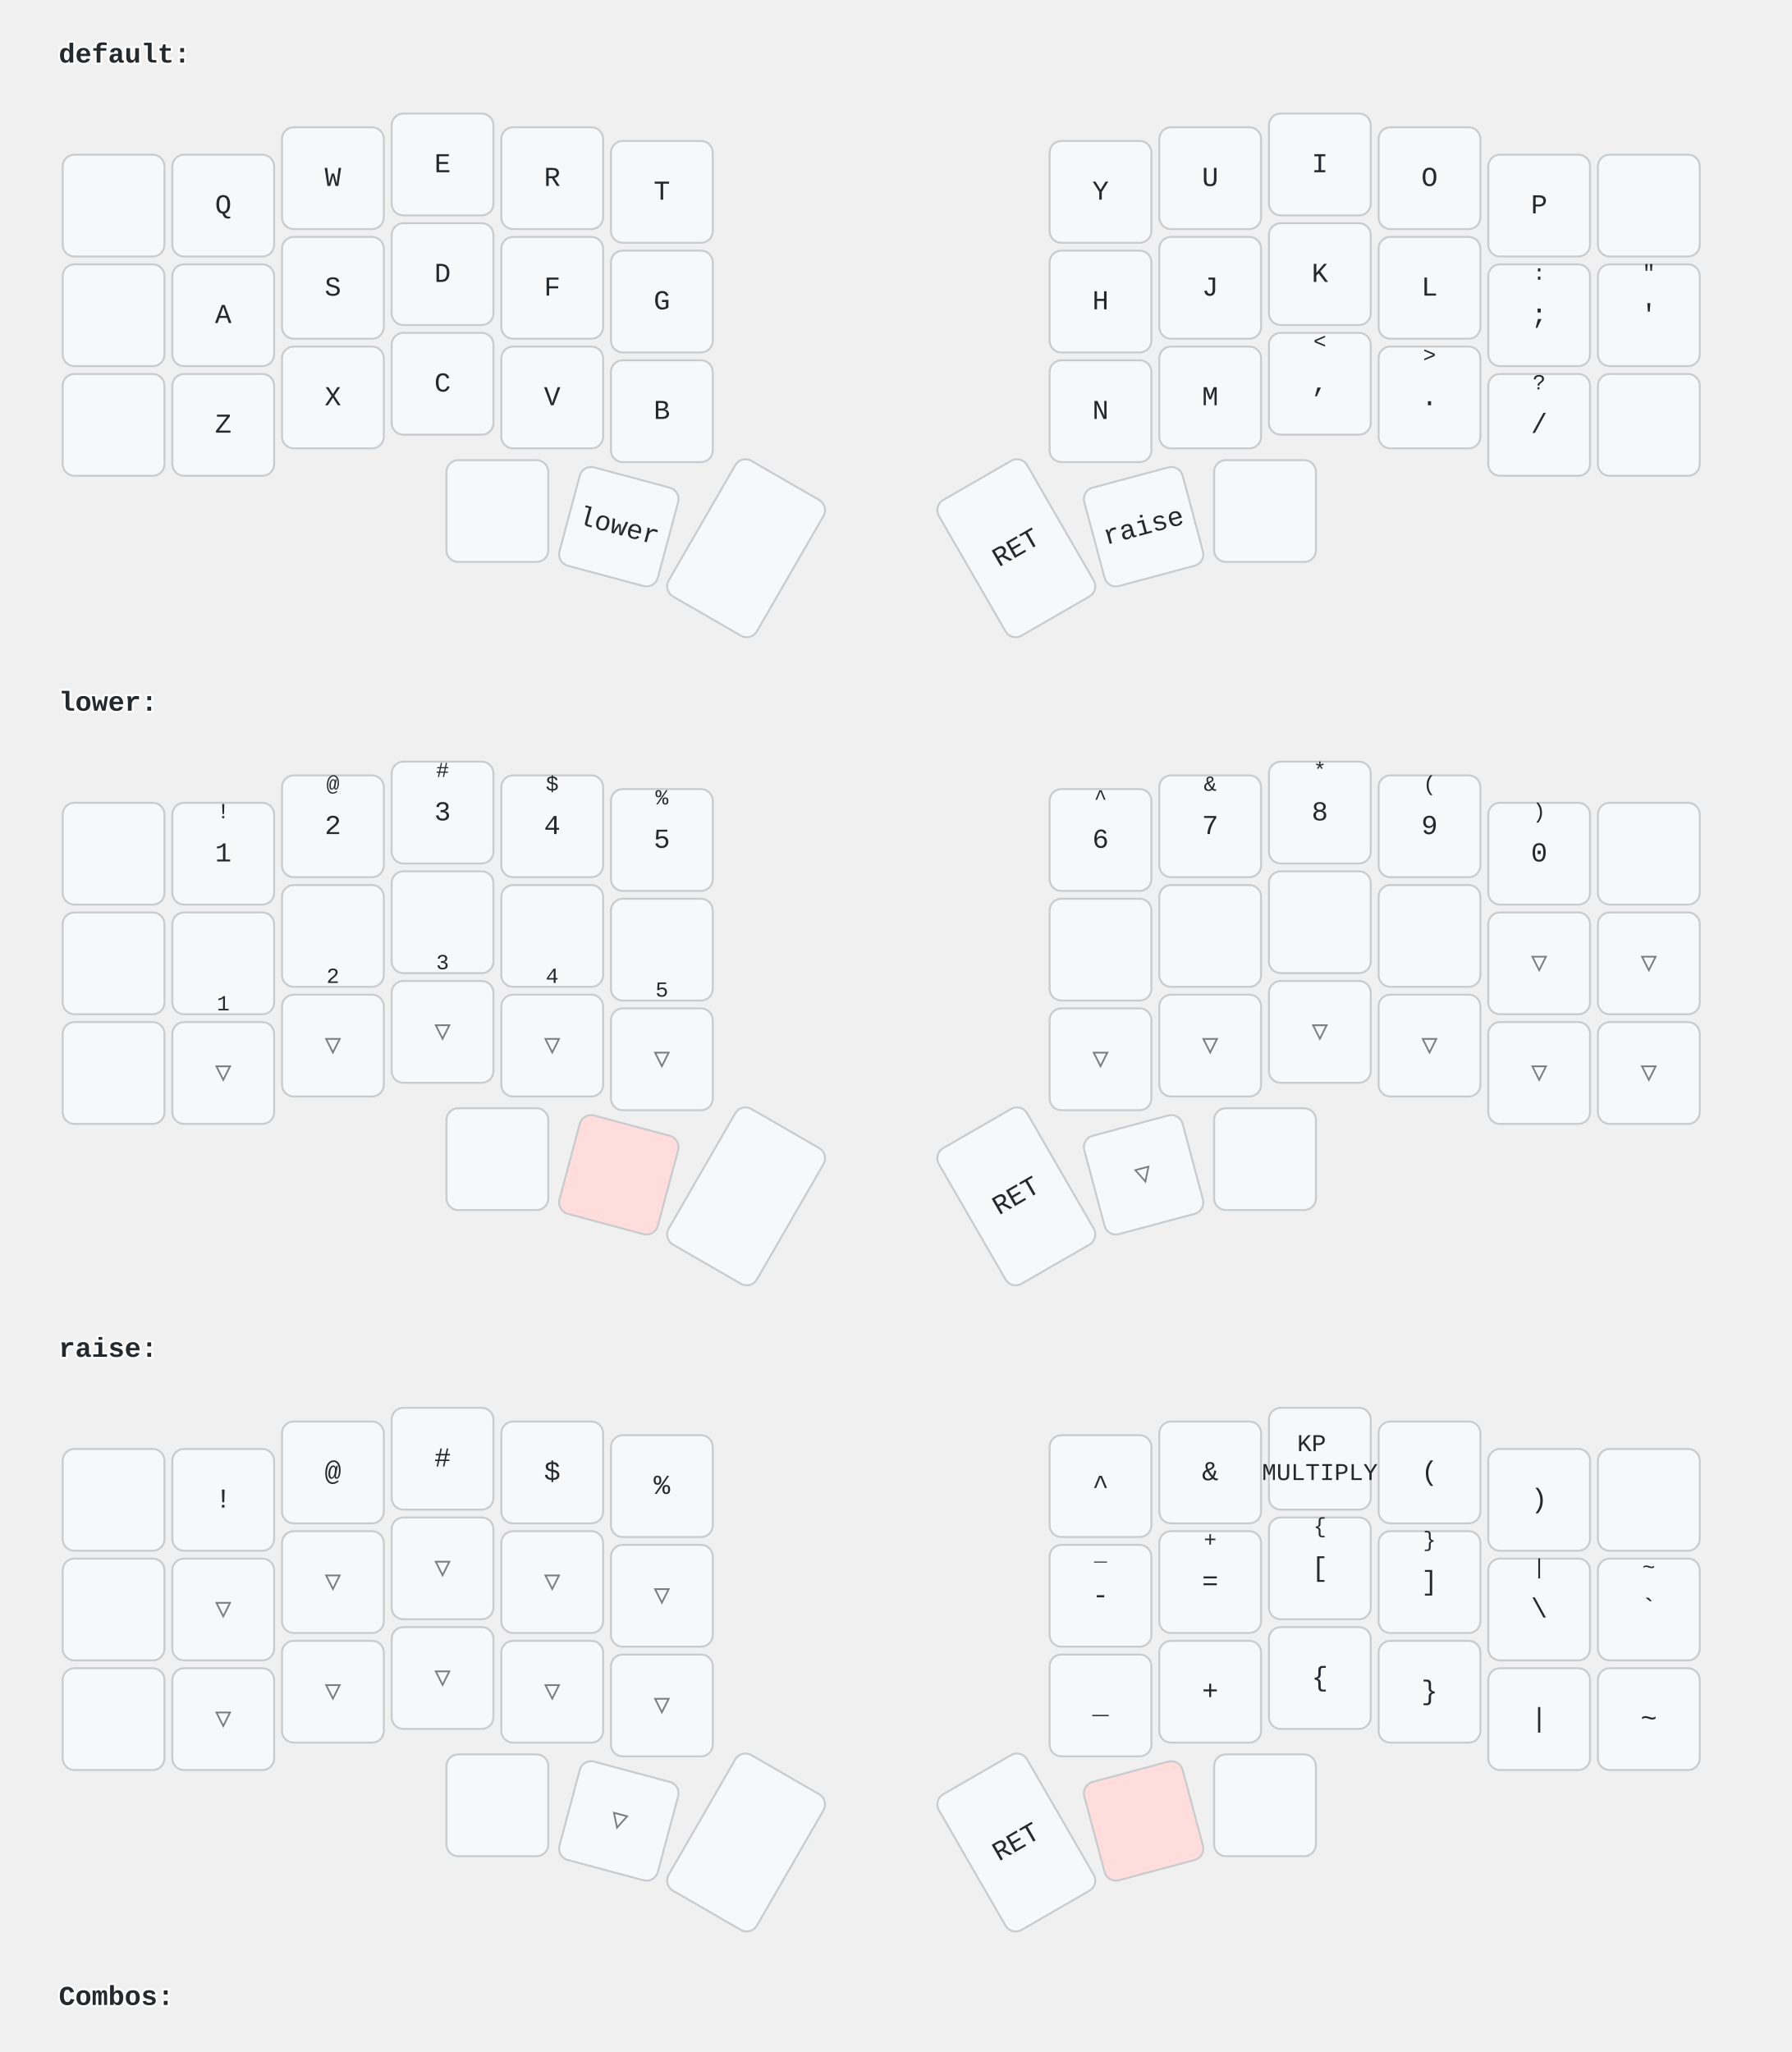
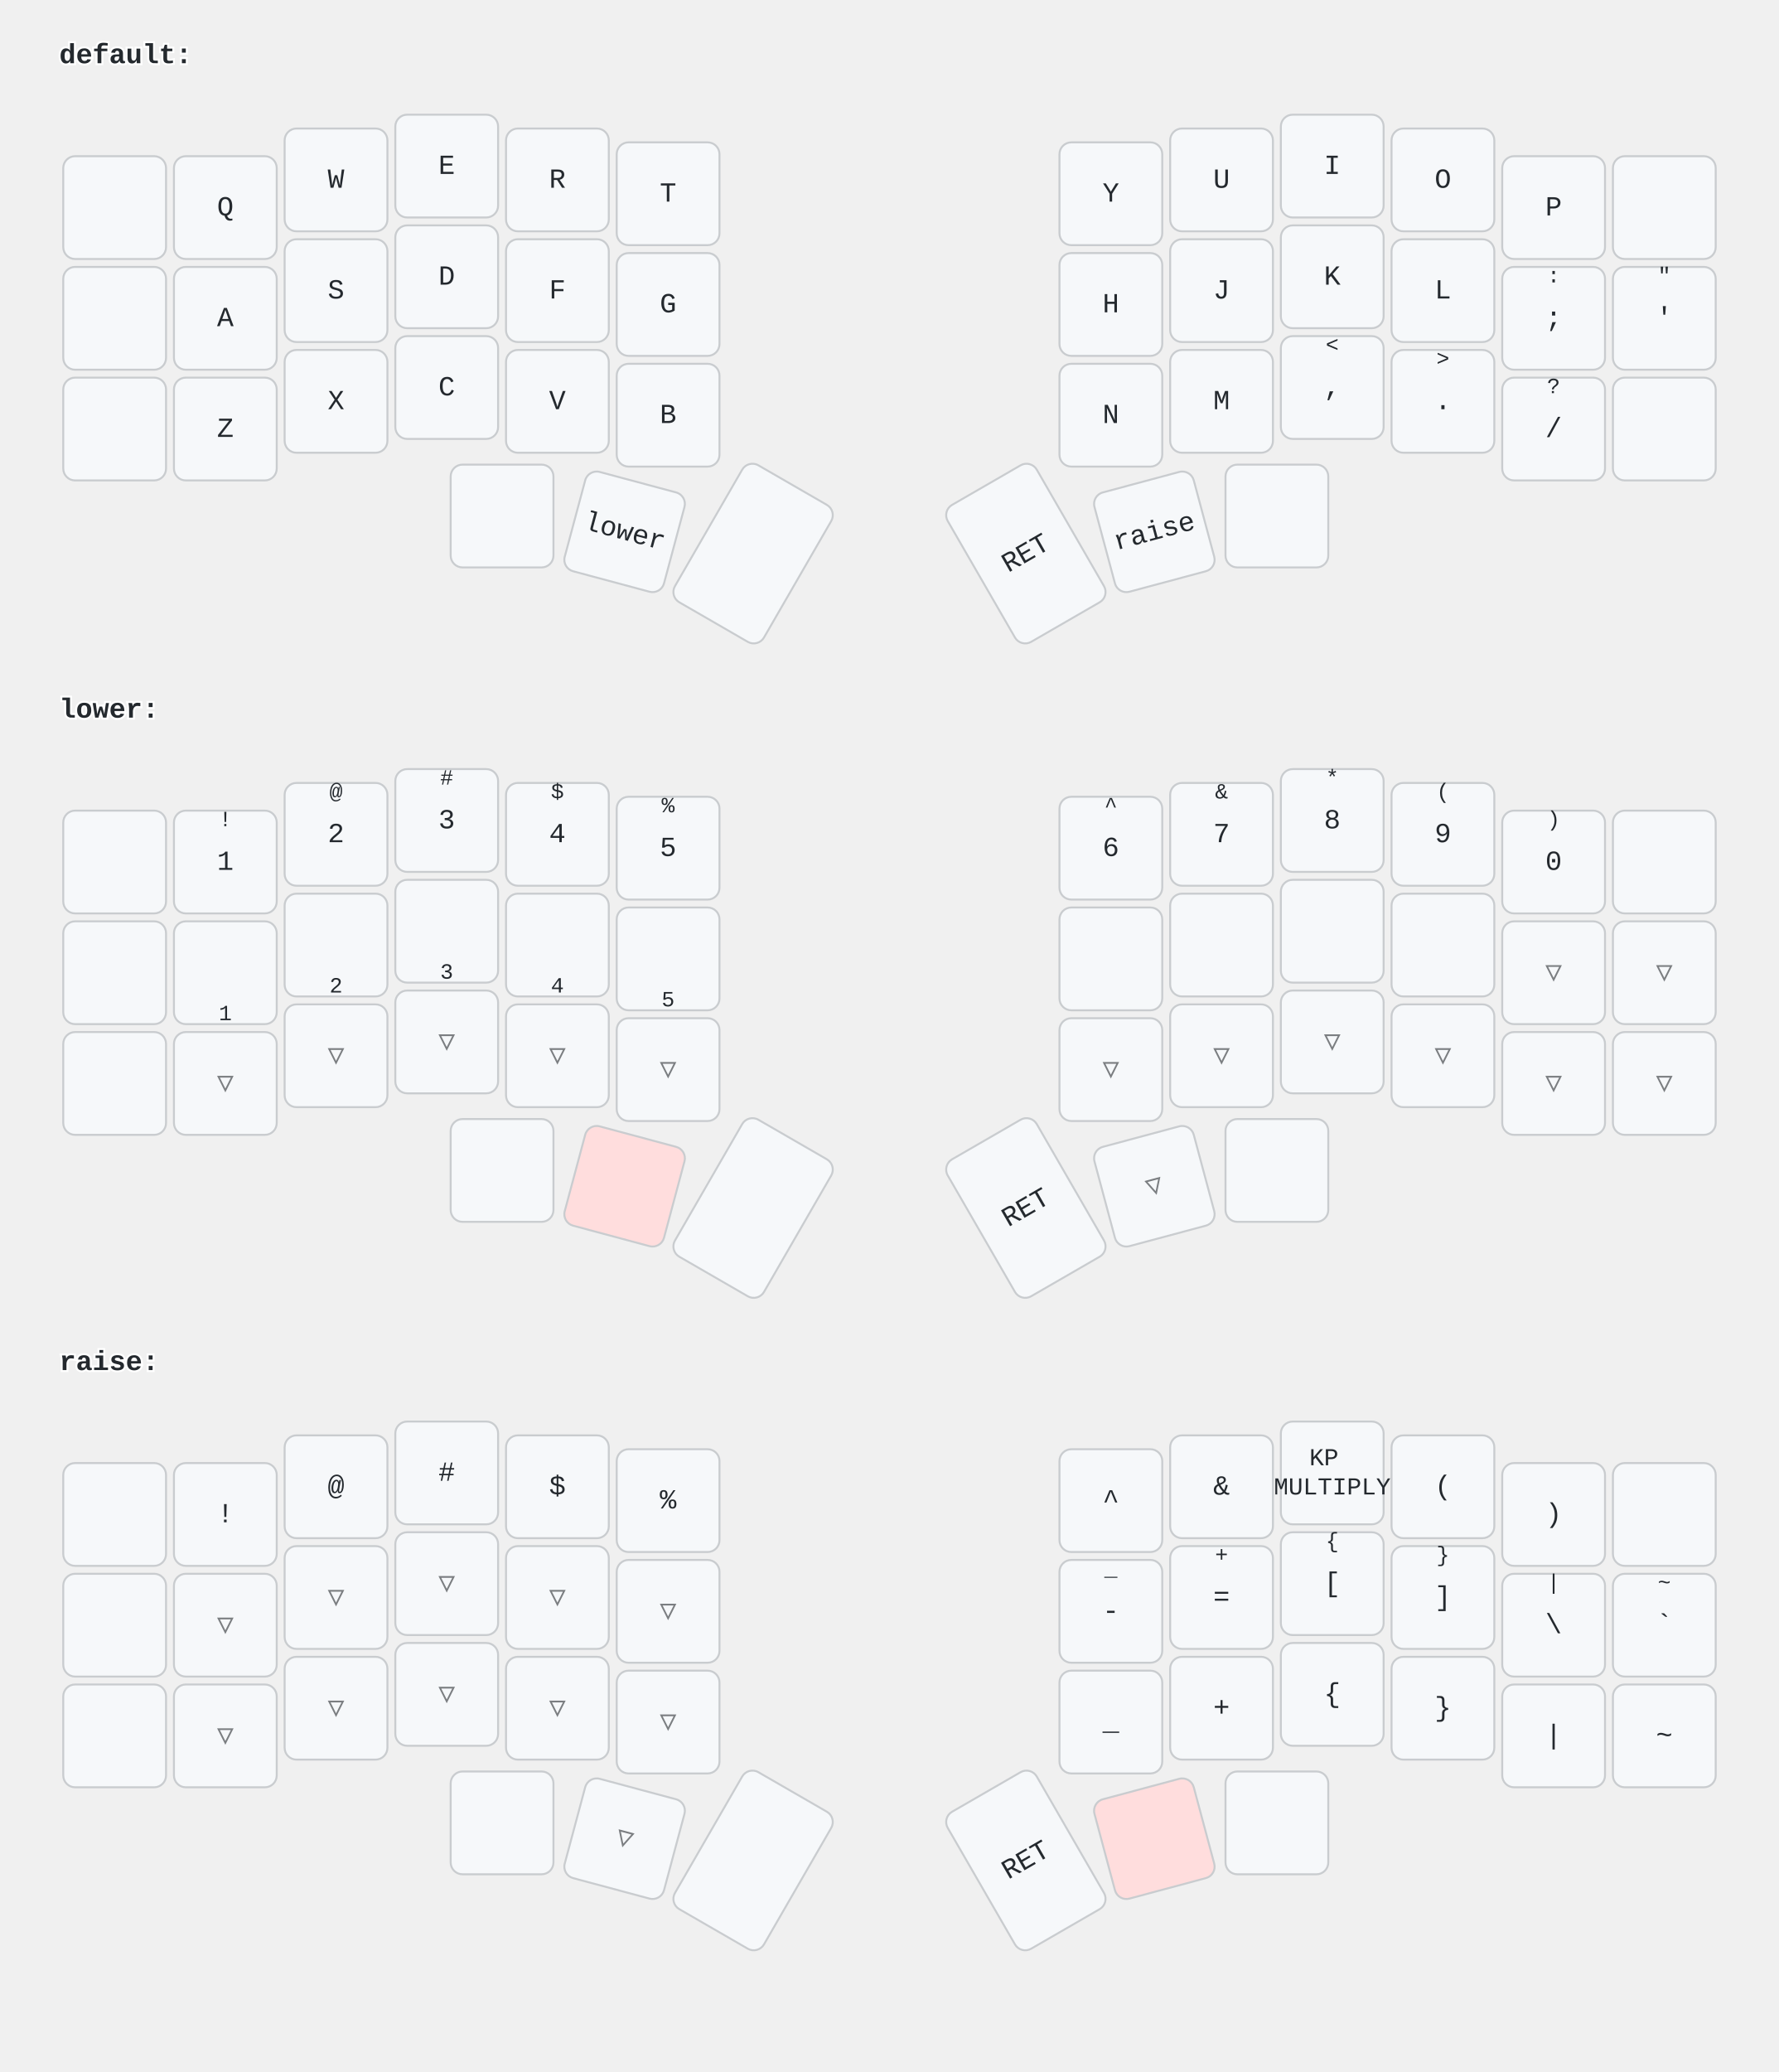
- <svg xmlns="http://www.w3.org/2000/svg" xmlns:xlink="http://www.w3.org/1999/xlink" width="915" height="1048" viewBox="0 0 915 1048" class="keymap">
+ <svg xmlns="http://www.w3.org/2000/svg" xmlns:xlink="http://www.w3.org/1999/xlink" width="900" height="1048" viewBox="0 0 900 1048" class="keymap">
  <defs>/* start glyphs */
<svg id="mdi:apple-keyboard-command">
      <svg id="mdi-apple-keyboard-command" viewBox="0 0 24 24">
        <path d="M6,2A4,4 0 0,1 10,6V8H14V6A4,4 0 0,1 18,2A4,4 0 0,1 22,6A4,4 0 0,1 18,10H16V14H18A4,4 0 0,1 22,18A4,4 0 0,1 18,22A4,4 0 0,1 14,18V16H10V18A4,4 0 0,1 6,22A4,4 0 0,1 2,18A4,4 0 0,1 6,14H8V10H6A4,4 0 0,1 2,6A4,4 0 0,1 6,2M16,18A2,2 0 0,0 18,20A2,2 0 0,0 20,18A2,2 0 0,0 18,16H16V18M14,10H10V14H14V10M6,16A2,2 0 0,0 4,18A2,2 0 0,0 6,20A2,2 0 0,0 8,18V16H6M8,6A2,2 0 0,0 6,4A2,2 0 0,0 4,6A2,2 0 0,0 6,8H8V6M18,8A2,2 0 0,0 20,6A2,2 0 0,0 18,4A2,2 0 0,0 16,6V8H18Z" />
      </svg>
    </svg>
    <svg id="mdi:apple-keyboard-control">
      <svg id="mdi-apple-keyboard-control" viewBox="0 0 24 24">
        <path d="M19.78,11.78L18.36,13.19L12,6.83L5.64,13.19L4.22,11.78L12,4L19.78,11.78Z" />
      </svg>
    </svg>
    <svg id="mdi:apple-keyboard-option">
      <svg id="mdi-apple-keyboard-option" viewBox="0 0 24 24">
        <path d="M3,4H9.11L16.15,18H21V20H14.88L7.84,6H3V4M14,4H21V6H14V4Z" />
      </svg>
    </svg>
    <svg id="mdi:apple-keyboard-shift">
      <svg id="mdi-apple-keyboard-shift" viewBox="0 0 24 24">
        <path d="M15,18V12H17.17L12,6.83L6.83,12H9V18H15M12,4L22,14H17V20H7V14H2L12,4Z" />
      </svg>
    </svg>
    <svg id="mdi:arrow-down-bold">
      <svg id="mdi-arrow-down-bold" viewBox="0 0 24 24">
        <path d="M9,4H15V12H19.84L12,19.84L4.16,12H9V4Z" />
      </svg>
    </svg>
    <svg id="mdi:arrow-left-bold">
      <svg id="mdi-arrow-left-bold" viewBox="0 0 24 24">
        <path d="M20,9V15H12V19.84L4.16,12L12,4.16V9H20Z" />
      </svg>
    </svg>
    <svg id="mdi:arrow-right-bold">
      <svg id="mdi-arrow-right-bold" viewBox="0 0 24 24">
        <path d="M4,15V9H12V4.16L19.84,12L12,19.84V15H4Z" />
      </svg>
    </svg>
    <svg id="mdi:arrow-up-bold">
      <svg id="mdi-arrow-up-bold" viewBox="0 0 24 24">
        <path d="M15,20H9V12H4.16L12,4.16L19.84,12H15V20Z" />
      </svg>
    </svg>
    <svg id="mdi:backspace">
      <svg id="mdi-backspace" viewBox="0 0 24 24">
        <path d="M22,3H7C6.31,3 5.77,3.35 5.41,3.88L0,12L5.41,20.11C5.77,20.64 6.31,21 7,21H22A2,2 0 0,0 24,19V5A2,2 0 0,0 22,3M19,15.59L17.59,17L14,13.41L10.41,17L9,15.59L12.59,12L9,8.41L10.41,7L14,10.59L17.59,7L19,8.41L15.41,12" />
      </svg>
    </svg>
    <svg id="mdi:bluetooth-connect">
      <svg id="mdi-bluetooth-connect" viewBox="0 0 24 24">
        <path d="M19,10L17,12L19,14L21,12M14.88,16.29L13,18.17V14.41M13,5.83L14.88,7.71L13,9.58M17.71,7.71L12,2H11V9.58L6.41,5L5,6.41L10.59,12L5,17.58L6.41,19L11,14.41V22H12L17.71,16.29L13.41,12M7,12L5,10L3,12L5,14L7,12Z" />
      </svg>
    </svg>
    <svg id="mdi:bluetooth-off">
      <svg id="mdi-bluetooth-off" viewBox="0 0 24 24">
        <path d="M13,5.83L14.88,7.71L13.28,9.31L14.69,10.72L17.71,7.7L12,2H11V7.03L13,9.03M5.41,4L4,5.41L10.59,12L5,17.59L6.41,19L11,14.41V22H12L16.29,17.71L18.59,20L20,18.59M13,18.17V14.41L14.88,16.29" />
      </svg>
    </svg>
    <svg id="mdi:keyboard-esc">
      <svg id="mdi-keyboard-esc" viewBox="0 0 24 24">
        <path d="M1 7H7V9H3V11H7V13H3V15H7V17H1V7M11 7H15V9H11V11H13C14.11 11 15 11.9 15 13V15C15 16.11 14.11 17 13 17H9V15H13V13H11C9.9 13 9 12.11 9 11V9C9 7.9 9.9 7 11 7M19 7H21C22.11 7 23 7.9 23 9V10H21V9H19V15H21V14H23V15C23 16.11 22.11 17 21 17H19C17.9 17 17 16.11 17 15V9C17 7.9 17.9 7 19 7Z" />
      </svg>
    </svg>
    <svg id="mdi:keyboard-space">
      <svg id="mdi-keyboard-space" viewBox="0 0 24 24">
        <path d="M3 15H5V19H19V15H21V19C21 20.1 20.1 21 19 21H5C3.9 21 3 20.1 3 19V15Z" />
      </svg>
    </svg>
    <svg id="mdi:keyboard-tab">
      <svg id="mdi-keyboard-tab" viewBox="0 0 24 24">
        <path d="M20,18H22V6H20M11.59,7.41L15.17,11H1V13H15.17L11.59,16.58L13,18L19,12L13,6L11.59,7.41Z" />
      </svg>
    </svg>
  </defs>/* end glyphs */
<style>/* inherit to force styles through use tags */
svg path {
    fill: inherit;
}

/* font and background color specifications */
svg.keymap {
    font-family: SFMono-Regular,Consolas,Liberation Mono,Menlo,monospace;
    font-size: 14px;
    font-kerning: normal;
    text-rendering: optimizeLegibility;
    fill: #24292e;
}

/* default key styling */
rect.key {
    fill: #f6f8fa;
    stroke: #c9cccf;
    stroke-width: 1;
}

/* default key side styling, only used is draw_key_sides is set */
rect.side {
    filter: brightness(90%);
}

/* color accent for combo boxes */
rect.combo, rect.combo-separate {
    fill: #cdf;
}

/* color accent for held keys */
rect.held, rect.combo.held {
    fill: #fdd;
}

/* color accent for ghost (optional) keys */
rect.ghost, rect.combo.ghost {
    stroke-dasharray: 4, 4;
    stroke-width: 2;
}

text {
    text-anchor: middle;
    dominant-baseline: middle;
}

/* styling for layer labels */
text.label {
    font-weight: bold;
    text-anchor: start;
    stroke: white;
    stroke-width: 2;
    paint-order: stroke;
}

/* styling for combo tap, and key hold/shifted label text */
text.combo, text.hold, text.shifted {
    font-size: 11px;
}

text.hold {
    text-anchor: middle;
    dominant-baseline: auto;
}

text.shifted {
    text-anchor: middle;
    dominant-baseline: hanging;
}

/* styling for hold/shifted label text in combo box */
text.combo.hold, text.combo.shifted {
    font-size: 8px;
}

/* lighter symbol for transparent keys */
text.trans {
    fill: #7b7e81;
}

/* styling for combo dendrons */
path.combo {
    stroke-width: 1;
    stroke: gray;
    fill: none;
}

/* Start Tabler Icons Cleanup */
/* cannot use height/width with glyphs */
.icon-tabler &gt; path {
    fill: inherit;
    stroke: inherit;
    stroke-width: 2;
}
/* hide tabler's default box */
.icon-tabler &gt; path[stroke="none"][fill="none"] {
    visibility: hidden;
}
/* End Tabler Icons Cleanup */
</style>
  <g transform="translate(30, 0)" class="layer-default">
    <text x="0" y="28" class="label">default:</text>
    <g transform="translate(0, 56)">
      <g transform="translate(28, 49)" class="key keypos-0">
        <rect rx="6" ry="6" x="-26" y="-26" width="52" height="52" class="key" />
        <use href="#mdi:keyboard-tab" xlink:href="#mdi:keyboard-tab" x="-7" y="-7" height="14" width="14.0" class="key tap glyph mdi:keyboard-tab" />
      </g>
      <g transform="translate(84, 49)" class="key keypos-1">
        <rect rx="6" ry="6" x="-26" y="-26" width="52" height="52" class="key" />
        <text x="0" y="0" class="key tap">Q</text>
      </g>
      <g transform="translate(140, 35)" class="key keypos-2">
        <rect rx="6" ry="6" x="-26" y="-26" width="52" height="52" class="key" />
        <text x="0" y="0" class="key tap">W</text>
      </g>
      <g transform="translate(196, 28)" class="key keypos-3">
        <rect rx="6" ry="6" x="-26" y="-26" width="52" height="52" class="key" />
        <text x="0" y="0" class="key tap">E</text>
      </g>
      <g transform="translate(252, 35)" class="key keypos-4">
        <rect rx="6" ry="6" x="-26" y="-26" width="52" height="52" class="key" />
        <text x="0" y="0" class="key tap">R</text>
      </g>
      <g transform="translate(308, 42)" class="key keypos-5">
        <rect rx="6" ry="6" x="-26" y="-26" width="52" height="52" class="key" />
        <text x="0" y="0" class="key tap">T</text>
      </g>
      <g transform="translate(532, 42)" class="key keypos-6">
        <rect rx="6" ry="6" x="-26" y="-26" width="52" height="52" class="key" />
        <text x="0" y="0" class="key tap">Y</text>
      </g>
      <g transform="translate(588, 35)" class="key keypos-7">
        <rect rx="6" ry="6" x="-26" y="-26" width="52" height="52" class="key" />
        <text x="0" y="0" class="key tap">U</text>
      </g>
      <g transform="translate(644, 28)" class="key keypos-8">
        <rect rx="6" ry="6" x="-26" y="-26" width="52" height="52" class="key" />
        <text x="0" y="0" class="key tap">I</text>
      </g>
      <g transform="translate(700, 35)" class="key keypos-9">
        <rect rx="6" ry="6" x="-26" y="-26" width="52" height="52" class="key" />
        <text x="0" y="0" class="key tap">O</text>
      </g>
      <g transform="translate(756, 49)" class="key keypos-10">
        <rect rx="6" ry="6" x="-26" y="-26" width="52" height="52" class="key" />
        <text x="0" y="0" class="key tap">P</text>
      </g>
      <g transform="translate(812, 49)" class="key backspace keypos-11">
        <rect rx="6" ry="6" x="-26" y="-26" width="52" height="52" class="key backspace" />
        <use href="#mdi:backspace" xlink:href="#mdi:backspace" x="-7" y="-7" height="14" width="14.0" class="key backspace tap glyph mdi:backspace" />
      </g>
      <g transform="translate(28, 105)" class="key keypos-12">
        <rect rx="6" ry="6" x="-26" y="-26" width="52" height="52" class="key" />
        <use href="#mdi:apple-keyboard-control" xlink:href="#mdi:apple-keyboard-control" x="-7" y="-7" height="14" width="14.0" class="key tap glyph mdi:apple-keyboard-control" />
      </g>
      <g transform="translate(84, 105)" class="key keypos-13">
        <rect rx="6" ry="6" x="-26" y="-26" width="52" height="52" class="key" />
        <text x="0" y="0" class="key tap">A</text>
      </g>
      <g transform="translate(140, 91)" class="key keypos-14">
        <rect rx="6" ry="6" x="-26" y="-26" width="52" height="52" class="key" />
        <text x="0" y="0" class="key tap">S</text>
      </g>
      <g transform="translate(196, 84)" class="key keypos-15">
        <rect rx="6" ry="6" x="-26" y="-26" width="52" height="52" class="key" />
        <text x="0" y="0" class="key tap">D</text>
      </g>
      <g transform="translate(252, 91)" class="key keypos-16">
        <rect rx="6" ry="6" x="-26" y="-26" width="52" height="52" class="key" />
        <text x="0" y="0" class="key tap">F</text>
      </g>
      <g transform="translate(308, 98)" class="key keypos-17">
        <rect rx="6" ry="6" x="-26" y="-26" width="52" height="52" class="key" />
        <text x="0" y="0" class="key tap">G</text>
      </g>
      <g transform="translate(532, 98)" class="key keypos-18">
        <rect rx="6" ry="6" x="-26" y="-26" width="52" height="52" class="key" />
        <text x="0" y="0" class="key tap">H</text>
      </g>
      <g transform="translate(588, 91)" class="key keypos-19">
        <rect rx="6" ry="6" x="-26" y="-26" width="52" height="52" class="key" />
        <text x="0" y="0" class="key tap">J</text>
      </g>
      <g transform="translate(644, 84)" class="key keypos-20">
        <rect rx="6" ry="6" x="-26" y="-26" width="52" height="52" class="key" />
        <text x="0" y="0" class="key tap">K</text>
      </g>
      <g transform="translate(700, 91)" class="key keypos-21">
        <rect rx="6" ry="6" x="-26" y="-26" width="52" height="52" class="key" />
        <text x="0" y="0" class="key tap">L</text>
      </g>
      <g transform="translate(756, 105)" class="key keypos-22">
        <rect rx="6" ry="6" x="-26" y="-26" width="52" height="52" class="key" />
        <text x="0" y="0" class="key tap">;</text>
        <text x="0" y="-24" class="key shifted">:</text>
      </g>
      <g transform="translate(812, 105)" class="key keypos-23">
        <rect rx="6" ry="6" x="-26" y="-26" width="52" height="52" class="key" />
        <text x="0" y="0" class="key tap">'</text>
        <text x="0" y="-24" class="key shifted">"</text>
      </g>
      <g transform="translate(28, 161)" class="key keypos-24">
        <rect rx="6" ry="6" x="-26" y="-26" width="52" height="52" class="key" />
        <use href="#mdi:apple-keyboard-shift" xlink:href="#mdi:apple-keyboard-shift" x="-7" y="-7" height="14" width="14.0" class="key tap glyph mdi:apple-keyboard-shift" />
      </g>
      <g transform="translate(84, 161)" class="key keypos-25">
        <rect rx="6" ry="6" x="-26" y="-26" width="52" height="52" class="key" />
        <text x="0" y="0" class="key tap">Z</text>
      </g>
      <g transform="translate(140, 147)" class="key keypos-26">
        <rect rx="6" ry="6" x="-26" y="-26" width="52" height="52" class="key" />
        <text x="0" y="0" class="key tap">X</text>
      </g>
      <g transform="translate(196, 140)" class="key keypos-27">
        <rect rx="6" ry="6" x="-26" y="-26" width="52" height="52" class="key" />
        <text x="0" y="0" class="key tap">C</text>
      </g>
      <g transform="translate(252, 147)" class="key keypos-28">
        <rect rx="6" ry="6" x="-26" y="-26" width="52" height="52" class="key" />
        <text x="0" y="0" class="key tap">V</text>
      </g>
      <g transform="translate(308, 154)" class="key keypos-29">
        <rect rx="6" ry="6" x="-26" y="-26" width="52" height="52" class="key" />
        <text x="0" y="0" class="key tap">B</text>
      </g>
      <g transform="translate(532, 154)" class="key keypos-30">
        <rect rx="6" ry="6" x="-26" y="-26" width="52" height="52" class="key" />
        <text x="0" y="0" class="key tap">N</text>
      </g>
      <g transform="translate(588, 147)" class="key keypos-31">
        <rect rx="6" ry="6" x="-26" y="-26" width="52" height="52" class="key" />
        <text x="0" y="0" class="key tap">M</text>
      </g>
      <g transform="translate(644, 140)" class="key keypos-32">
        <rect rx="6" ry="6" x="-26" y="-26" width="52" height="52" class="key" />
        <text x="0" y="0" class="key tap">,</text>
        <text x="0" y="-24" class="key shifted">&lt;</text>
      </g>
      <g transform="translate(700, 147)" class="key keypos-33">
        <rect rx="6" ry="6" x="-26" y="-26" width="52" height="52" class="key" />
        <text x="0" y="0" class="key tap">.</text>
        <text x="0" y="-24" class="key shifted">&gt;</text>
      </g>
      <g transform="translate(756, 161)" class="key keypos-34">
        <rect rx="6" ry="6" x="-26" y="-26" width="52" height="52" class="key" />
        <text x="0" y="0" class="key tap">/</text>
        <text x="0" y="-24" class="key shifted">?</text>
      </g>
      <g transform="translate(812, 161)" class="key keypos-35">
        <rect rx="6" ry="6" x="-26" y="-26" width="52" height="52" class="key" />
        <use href="#mdi:keyboard-esc" xlink:href="#mdi:keyboard-esc" x="-7" y="-7" height="14" width="14.0" class="key tap glyph mdi:keyboard-esc" />
      </g>
      <g transform="translate(224, 205)" class="key keypos-36">
        <rect rx="6" ry="6" x="-26" y="-26" width="52" height="52" class="key" />
        <use href="#mdi:apple-keyboard-command" xlink:href="#mdi:apple-keyboard-command" x="-7" y="-7" height="14" width="14.0" class="key tap glyph mdi:apple-keyboard-command" />
      </g>
      <g transform="translate(286, 213) rotate(15.0)" class="key keypos-37">
        <rect rx="6" ry="6" x="-26" y="-26" width="52" height="52" class="key" />
        <text x="0" y="0" class="key tap">lower</text>
      </g>
      <g transform="translate(351, 224) rotate(30.0)" class="key keypos-38">
        <rect rx="6" ry="6" x="-26" y="-40" width="52" height="80" class="key" />
        <use href="#mdi:keyboard-space" xlink:href="#mdi:keyboard-space" x="-7" y="-7" height="14" width="14.0" class="key tap glyph mdi:keyboard-space" />
      </g>
      <g transform="translate(489, 224) rotate(-30.0)" class="key keypos-39">
        <rect rx="6" ry="6" x="-26" y="-40" width="52" height="80" class="key" />
        <text x="0" y="0" class="key tap">RET</text>
      </g>
      <g transform="translate(554, 213) rotate(-15.0)" class="key keypos-40">
        <rect rx="6" ry="6" x="-26" y="-26" width="52" height="52" class="key" />
        <text x="0" y="0" class="key tap">raise</text>
      </g>
      <g transform="translate(616, 205)" class="key keypos-41">
        <rect rx="6" ry="6" x="-26" y="-26" width="52" height="52" class="key" />
        <use href="#mdi:apple-keyboard-option" xlink:href="#mdi:apple-keyboard-option" x="-7" y="-7" height="14" width="14.0" class="key tap glyph mdi:apple-keyboard-option" />
      </g>
    </g>
  </g>
  <g transform="translate(30, 331)" class="layer-lower">
    <text x="0" y="28" class="label">lower:</text>
    <g transform="translate(0, 56)">
      <g transform="translate(28, 49)" class="key keypos-0">
        <rect rx="6" ry="6" x="-26" y="-26" width="52" height="52" class="key" />
        <use href="#mdi:keyboard-tab" xlink:href="#mdi:keyboard-tab" x="-7" y="-7" height="14" width="14.0" class="key tap glyph mdi:keyboard-tab" />
      </g>
      <g transform="translate(84, 49)" class="key keypos-1">
        <rect rx="6" ry="6" x="-26" y="-26" width="52" height="52" class="key" />
        <text x="0" y="0" class="key tap">1</text>
        <text x="0" y="-24" class="key shifted">!</text>
      </g>
      <g transform="translate(140, 35)" class="key keypos-2">
        <rect rx="6" ry="6" x="-26" y="-26" width="52" height="52" class="key" />
        <text x="0" y="0" class="key tap">2</text>
        <text x="0" y="-24" class="key shifted">@</text>
      </g>
      <g transform="translate(196, 28)" class="key keypos-3">
        <rect rx="6" ry="6" x="-26" y="-26" width="52" height="52" class="key" />
        <text x="0" y="0" class="key tap">3</text>
        <text x="0" y="-24" class="key shifted">#</text>
      </g>
      <g transform="translate(252, 35)" class="key keypos-4">
        <rect rx="6" ry="6" x="-26" y="-26" width="52" height="52" class="key" />
        <text x="0" y="0" class="key tap">4</text>
        <text x="0" y="-24" class="key shifted">$</text>
      </g>
      <g transform="translate(308, 42)" class="key keypos-5">
        <rect rx="6" ry="6" x="-26" y="-26" width="52" height="52" class="key" />
        <text x="0" y="0" class="key tap">5</text>
        <text x="0" y="-24" class="key shifted">%</text>
      </g>
      <g transform="translate(532, 42)" class="key keypos-6">
        <rect rx="6" ry="6" x="-26" y="-26" width="52" height="52" class="key" />
        <text x="0" y="0" class="key tap">6</text>
        <text x="0" y="-24" class="key shifted">^</text>
      </g>
      <g transform="translate(588, 35)" class="key keypos-7">
        <rect rx="6" ry="6" x="-26" y="-26" width="52" height="52" class="key" />
        <text x="0" y="0" class="key tap">7</text>
        <text x="0" y="-24" class="key shifted">&amp;</text>
      </g>
      <g transform="translate(644, 28)" class="key keypos-8">
        <rect rx="6" ry="6" x="-26" y="-26" width="52" height="52" class="key" />
        <text x="0" y="0" class="key tap">8</text>
        <text x="0" y="-24" class="key shifted">*</text>
      </g>
      <g transform="translate(700, 35)" class="key keypos-9">
        <rect rx="6" ry="6" x="-26" y="-26" width="52" height="52" class="key" />
        <text x="0" y="0" class="key tap">9</text>
        <text x="0" y="-24" class="key shifted">(</text>
      </g>
      <g transform="translate(756, 49)" class="key keypos-10">
        <rect rx="6" ry="6" x="-26" y="-26" width="52" height="52" class="key" />
        <text x="0" y="0" class="key tap">0</text>
        <text x="0" y="-24" class="key shifted">)</text>
      </g>
      <g transform="translate(812, 49)" class="key backspace keypos-11">
        <rect rx="6" ry="6" x="-26" y="-26" width="52" height="52" class="key backspace" />
        <use href="#mdi:backspace" xlink:href="#mdi:backspace" x="-7" y="-7" height="14" width="14.0" class="key backspace tap glyph mdi:backspace" />
      </g>
      <g transform="translate(28, 105)" class="key keypos-12">
        <rect rx="6" ry="6" x="-26" y="-26" width="52" height="52" class="key" />
        <use href="#mdi:bluetooth-off" xlink:href="#mdi:bluetooth-off" x="-7" y="-7" height="14" width="14.0" class="key tap glyph mdi:bluetooth-off" />
      </g>
      <g transform="translate(84, 105)" class="key keypos-13">
        <rect rx="6" ry="6" x="-26" y="-26" width="52" height="52" class="key" />
        <text x="0" y="24" class="key hold">1</text>
        <use href="#mdi:bluetooth-connect" xlink:href="#mdi:bluetooth-connect" x="-5" y="-24" height="10" width="10.0" class="key shifted glyph mdi:bluetooth-connect" />
      </g>
      <g transform="translate(140, 91)" class="key keypos-14">
        <rect rx="6" ry="6" x="-26" y="-26" width="52" height="52" class="key" />
        <text x="0" y="24" class="key hold">2</text>
        <use href="#mdi:bluetooth-connect" xlink:href="#mdi:bluetooth-connect" x="-5" y="-24" height="10" width="10.0" class="key shifted glyph mdi:bluetooth-connect" />
      </g>
      <g transform="translate(196, 84)" class="key keypos-15">
        <rect rx="6" ry="6" x="-26" y="-26" width="52" height="52" class="key" />
        <text x="0" y="24" class="key hold">3</text>
        <use href="#mdi:bluetooth-connect" xlink:href="#mdi:bluetooth-connect" x="-5" y="-24" height="10" width="10.0" class="key shifted glyph mdi:bluetooth-connect" />
      </g>
      <g transform="translate(252, 91)" class="key keypos-16">
        <rect rx="6" ry="6" x="-26" y="-26" width="52" height="52" class="key" />
        <text x="0" y="24" class="key hold">4</text>
        <use href="#mdi:bluetooth-connect" xlink:href="#mdi:bluetooth-connect" x="-5" y="-24" height="10" width="10.0" class="key shifted glyph mdi:bluetooth-connect" />
      </g>
      <g transform="translate(308, 98)" class="key keypos-17">
        <rect rx="6" ry="6" x="-26" y="-26" width="52" height="52" class="key" />
        <text x="0" y="24" class="key hold">5</text>
        <use href="#mdi:bluetooth-connect" xlink:href="#mdi:bluetooth-connect" x="-5" y="-24" height="10" width="10.0" class="key shifted glyph mdi:bluetooth-connect" />
      </g>
      <g transform="translate(532, 98)" class="key keypos-18">
        <rect rx="6" ry="6" x="-26" y="-26" width="52" height="52" class="key" />
        <use href="#mdi:arrow-left-bold" xlink:href="#mdi:arrow-left-bold" x="-7" y="-7" height="14" width="14.0" class="key tap glyph mdi:arrow-left-bold" />
      </g>
      <g transform="translate(588, 91)" class="key keypos-19">
        <rect rx="6" ry="6" x="-26" y="-26" width="52" height="52" class="key" />
        <use href="#mdi:arrow-down-bold" xlink:href="#mdi:arrow-down-bold" x="-7" y="-7" height="14" width="14.0" class="key tap glyph mdi:arrow-down-bold" />
      </g>
      <g transform="translate(644, 84)" class="key keypos-20">
        <rect rx="6" ry="6" x="-26" y="-26" width="52" height="52" class="key" />
        <use href="#mdi:arrow-up-bold" xlink:href="#mdi:arrow-up-bold" x="-7" y="-7" height="14" width="14.0" class="key tap glyph mdi:arrow-up-bold" />
      </g>
      <g transform="translate(700, 91)" class="key keypos-21">
        <rect rx="6" ry="6" x="-26" y="-26" width="52" height="52" class="key" />
        <use href="#mdi:arrow-right-bold" xlink:href="#mdi:arrow-right-bold" x="-7" y="-7" height="14" width="14.0" class="key tap glyph mdi:arrow-right-bold" />
      </g>
      <g transform="translate(756, 105)" class="key trans keypos-22">
        <rect rx="6" ry="6" x="-26" y="-26" width="52" height="52" class="key trans" />
        <text x="0" y="0" class="key trans tap">▽</text>
      </g>
      <g transform="translate(812, 105)" class="key trans keypos-23">
        <rect rx="6" ry="6" x="-26" y="-26" width="52" height="52" class="key trans" />
        <text x="0" y="0" class="key trans tap">▽</text>
      </g>
      <g transform="translate(28, 161)" class="key keypos-24">
        <rect rx="6" ry="6" x="-26" y="-26" width="52" height="52" class="key" />
        <use href="#mdi:apple-keyboard-shift" xlink:href="#mdi:apple-keyboard-shift" x="-7" y="-7" height="14" width="14.0" class="key tap glyph mdi:apple-keyboard-shift" />
      </g>
      <g transform="translate(84, 161)" class="key trans keypos-25">
        <rect rx="6" ry="6" x="-26" y="-26" width="52" height="52" class="key trans" />
        <text x="0" y="0" class="key trans tap">▽</text>
      </g>
      <g transform="translate(140, 147)" class="key trans keypos-26">
        <rect rx="6" ry="6" x="-26" y="-26" width="52" height="52" class="key trans" />
        <text x="0" y="0" class="key trans tap">▽</text>
      </g>
      <g transform="translate(196, 140)" class="key trans keypos-27">
        <rect rx="6" ry="6" x="-26" y="-26" width="52" height="52" class="key trans" />
        <text x="0" y="0" class="key trans tap">▽</text>
      </g>
      <g transform="translate(252, 147)" class="key trans keypos-28">
        <rect rx="6" ry="6" x="-26" y="-26" width="52" height="52" class="key trans" />
        <text x="0" y="0" class="key trans tap">▽</text>
      </g>
      <g transform="translate(308, 154)" class="key trans keypos-29">
        <rect rx="6" ry="6" x="-26" y="-26" width="52" height="52" class="key trans" />
        <text x="0" y="0" class="key trans tap">▽</text>
      </g>
      <g transform="translate(532, 154)" class="key trans keypos-30">
        <rect rx="6" ry="6" x="-26" y="-26" width="52" height="52" class="key trans" />
        <text x="0" y="0" class="key trans tap">▽</text>
      </g>
      <g transform="translate(588, 147)" class="key trans keypos-31">
        <rect rx="6" ry="6" x="-26" y="-26" width="52" height="52" class="key trans" />
        <text x="0" y="0" class="key trans tap">▽</text>
      </g>
      <g transform="translate(644, 140)" class="key trans keypos-32">
        <rect rx="6" ry="6" x="-26" y="-26" width="52" height="52" class="key trans" />
        <text x="0" y="0" class="key trans tap">▽</text>
      </g>
      <g transform="translate(700, 147)" class="key trans keypos-33">
        <rect rx="6" ry="6" x="-26" y="-26" width="52" height="52" class="key trans" />
        <text x="0" y="0" class="key trans tap">▽</text>
      </g>
      <g transform="translate(756, 161)" class="key trans keypos-34">
        <rect rx="6" ry="6" x="-26" y="-26" width="52" height="52" class="key trans" />
        <text x="0" y="0" class="key trans tap">▽</text>
      </g>
      <g transform="translate(812, 161)" class="key trans keypos-35">
        <rect rx="6" ry="6" x="-26" y="-26" width="52" height="52" class="key trans" />
        <text x="0" y="0" class="key trans tap">▽</text>
      </g>
      <g transform="translate(224, 205)" class="key keypos-36">
        <rect rx="6" ry="6" x="-26" y="-26" width="52" height="52" class="key" />
        <use href="#mdi:apple-keyboard-command" xlink:href="#mdi:apple-keyboard-command" x="-7" y="-7" height="14" width="14.0" class="key tap glyph mdi:apple-keyboard-command" />
      </g>
      <g transform="translate(286, 213) rotate(15.0)" class="key held keypos-37">
        <rect rx="6" ry="6" x="-26" y="-26" width="52" height="52" class="key held" />
      </g>
      <g transform="translate(351, 224) rotate(30.0)" class="key keypos-38">
        <rect rx="6" ry="6" x="-26" y="-40" width="52" height="80" class="key" />
        <use href="#mdi:keyboard-space" xlink:href="#mdi:keyboard-space" x="-7" y="-7" height="14" width="14.0" class="key tap glyph mdi:keyboard-space" />
      </g>
      <g transform="translate(489, 224) rotate(-30.0)" class="key keypos-39">
        <rect rx="6" ry="6" x="-26" y="-40" width="52" height="80" class="key" />
        <text x="0" y="0" class="key tap">RET</text>
      </g>
      <g transform="translate(554, 213) rotate(-15.0)" class="key trans keypos-40">
        <rect rx="6" ry="6" x="-26" y="-26" width="52" height="52" class="key trans" />
        <text x="0" y="0" class="key trans tap">▽</text>
      </g>
      <g transform="translate(616, 205)" class="key keypos-41">
        <rect rx="6" ry="6" x="-26" y="-26" width="52" height="52" class="key" />
        <use href="#mdi:apple-keyboard-option" xlink:href="#mdi:apple-keyboard-option" x="-7" y="-7" height="14" width="14.0" class="key tap glyph mdi:apple-keyboard-option" />
      </g>
    </g>
  </g>
  <g transform="translate(30, 661)" class="layer-raise">
    <text x="0" y="28" class="label">raise:</text>
    <g transform="translate(0, 56)">
      <g transform="translate(28, 49)" class="key keypos-0">
        <rect rx="6" ry="6" x="-26" y="-26" width="52" height="52" class="key" />
        <use href="#mdi:keyboard-tab" xlink:href="#mdi:keyboard-tab" x="-7" y="-7" height="14" width="14.0" class="key tap glyph mdi:keyboard-tab" />
      </g>
      <g transform="translate(84, 49)" class="key keypos-1">
        <rect rx="6" ry="6" x="-26" y="-26" width="52" height="52" class="key" />
        <text x="0" y="0" class="key tap">!</text>
      </g>
      <g transform="translate(140, 35)" class="key keypos-2">
        <rect rx="6" ry="6" x="-26" y="-26" width="52" height="52" class="key" />
        <text x="0" y="0" class="key tap">@</text>
      </g>
      <g transform="translate(196, 28)" class="key keypos-3">
        <rect rx="6" ry="6" x="-26" y="-26" width="52" height="52" class="key" />
        <text x="0" y="0" class="key tap">#</text>
      </g>
      <g transform="translate(252, 35)" class="key keypos-4">
        <rect rx="6" ry="6" x="-26" y="-26" width="52" height="52" class="key" />
        <text x="0" y="0" class="key tap">$</text>
      </g>
      <g transform="translate(308, 42)" class="key keypos-5">
        <rect rx="6" ry="6" x="-26" y="-26" width="52" height="52" class="key" />
        <text x="0" y="0" class="key tap">%</text>
      </g>
      <g transform="translate(532, 42)" class="key keypos-6">
        <rect rx="6" ry="6" x="-26" y="-26" width="52" height="52" class="key" />
        <text x="0" y="0" class="key tap">^</text>
      </g>
      <g transform="translate(588, 35)" class="key keypos-7">
        <rect rx="6" ry="6" x="-26" y="-26" width="52" height="52" class="key" />
        <text x="0" y="0" class="key tap">&amp;</text>
      </g>
      <g transform="translate(644, 28)" class="key keypos-8">
        <rect rx="6" ry="6" x="-26" y="-26" width="52" height="52" class="key" />
        <text x="0" y="0" class="key tap">
          <tspan x="0" dy="-0.6em" style="font-size: 88%">KP</tspan>
          <tspan x="0" dy="1.2em" style="font-size: 88%">MULTIPLY</tspan>
        </text>
      </g>
      <g transform="translate(700, 35)" class="key keypos-9">
        <rect rx="6" ry="6" x="-26" y="-26" width="52" height="52" class="key" />
        <text x="0" y="0" class="key tap">(</text>
      </g>
      <g transform="translate(756, 49)" class="key keypos-10">
        <rect rx="6" ry="6" x="-26" y="-26" width="52" height="52" class="key" />
        <text x="0" y="0" class="key tap">)</text>
      </g>
      <g transform="translate(812, 49)" class="key backspace keypos-11">
        <rect rx="6" ry="6" x="-26" y="-26" width="52" height="52" class="key backspace" />
        <use href="#mdi:backspace" xlink:href="#mdi:backspace" x="-7" y="-7" height="14" width="14.0" class="key backspace tap glyph mdi:backspace" />
      </g>
      <g transform="translate(28, 105)" class="key keypos-12">
        <rect rx="6" ry="6" x="-26" y="-26" width="52" height="52" class="key" />
        <use href="#mdi:apple-keyboard-control" xlink:href="#mdi:apple-keyboard-control" x="-7" y="-7" height="14" width="14.0" class="key tap glyph mdi:apple-keyboard-control" />
      </g>
      <g transform="translate(84, 105)" class="key trans keypos-13">
        <rect rx="6" ry="6" x="-26" y="-26" width="52" height="52" class="key trans" />
        <text x="0" y="0" class="key trans tap">▽</text>
      </g>
      <g transform="translate(140, 91)" class="key trans keypos-14">
        <rect rx="6" ry="6" x="-26" y="-26" width="52" height="52" class="key trans" />
        <text x="0" y="0" class="key trans tap">▽</text>
      </g>
      <g transform="translate(196, 84)" class="key trans keypos-15">
        <rect rx="6" ry="6" x="-26" y="-26" width="52" height="52" class="key trans" />
        <text x="0" y="0" class="key trans tap">▽</text>
      </g>
      <g transform="translate(252, 91)" class="key trans keypos-16">
        <rect rx="6" ry="6" x="-26" y="-26" width="52" height="52" class="key trans" />
        <text x="0" y="0" class="key trans tap">▽</text>
      </g>
      <g transform="translate(308, 98)" class="key trans keypos-17">
        <rect rx="6" ry="6" x="-26" y="-26" width="52" height="52" class="key trans" />
        <text x="0" y="0" class="key trans tap">▽</text>
      </g>
      <g transform="translate(532, 98)" class="key keypos-18">
        <rect rx="6" ry="6" x="-26" y="-26" width="52" height="52" class="key" />
        <text x="0" y="0" class="key tap">-</text>
        <text x="0" y="-24" class="key shifted">_</text>
      </g>
      <g transform="translate(588, 91)" class="key keypos-19">
        <rect rx="6" ry="6" x="-26" y="-26" width="52" height="52" class="key" />
        <text x="0" y="0" class="key tap">=</text>
        <text x="0" y="-24" class="key shifted">+</text>
      </g>
      <g transform="translate(644, 84)" class="key keypos-20">
        <rect rx="6" ry="6" x="-26" y="-26" width="52" height="52" class="key" />
        <text x="0" y="0" class="key tap">[</text>
        <text x="0" y="-24" class="key shifted">{</text>
      </g>
      <g transform="translate(700, 91)" class="key keypos-21">
        <rect rx="6" ry="6" x="-26" y="-26" width="52" height="52" class="key" />
        <text x="0" y="0" class="key tap">]</text>
        <text x="0" y="-24" class="key shifted">}</text>
      </g>
      <g transform="translate(756, 105)" class="key keypos-22">
        <rect rx="6" ry="6" x="-26" y="-26" width="52" height="52" class="key" />
        <text x="0" y="0" class="key tap">\</text>
        <text x="0" y="-24" class="key shifted">|</text>
      </g>
      <g transform="translate(812, 105)" class="key keypos-23">
        <rect rx="6" ry="6" x="-26" y="-26" width="52" height="52" class="key" />
        <text x="0" y="0" class="key tap">`</text>
        <text x="0" y="-24" class="key shifted">~</text>
      </g>
      <g transform="translate(28, 161)" class="key keypos-24">
        <rect rx="6" ry="6" x="-26" y="-26" width="52" height="52" class="key" />
        <use href="#mdi:apple-keyboard-shift" xlink:href="#mdi:apple-keyboard-shift" x="-7" y="-7" height="14" width="14.0" class="key tap glyph mdi:apple-keyboard-shift" />
      </g>
      <g transform="translate(84, 161)" class="key trans keypos-25">
        <rect rx="6" ry="6" x="-26" y="-26" width="52" height="52" class="key trans" />
        <text x="0" y="0" class="key trans tap">▽</text>
      </g>
      <g transform="translate(140, 147)" class="key trans keypos-26">
        <rect rx="6" ry="6" x="-26" y="-26" width="52" height="52" class="key trans" />
        <text x="0" y="0" class="key trans tap">▽</text>
      </g>
      <g transform="translate(196, 140)" class="key trans keypos-27">
        <rect rx="6" ry="6" x="-26" y="-26" width="52" height="52" class="key trans" />
        <text x="0" y="0" class="key trans tap">▽</text>
      </g>
      <g transform="translate(252, 147)" class="key trans keypos-28">
        <rect rx="6" ry="6" x="-26" y="-26" width="52" height="52" class="key trans" />
        <text x="0" y="0" class="key trans tap">▽</text>
      </g>
      <g transform="translate(308, 154)" class="key trans keypos-29">
        <rect rx="6" ry="6" x="-26" y="-26" width="52" height="52" class="key trans" />
        <text x="0" y="0" class="key trans tap">▽</text>
      </g>
      <g transform="translate(532, 154)" class="key keypos-30">
        <rect rx="6" ry="6" x="-26" y="-26" width="52" height="52" class="key" />
        <text x="0" y="0" class="key tap">_</text>
      </g>
      <g transform="translate(588, 147)" class="key keypos-31">
        <rect rx="6" ry="6" x="-26" y="-26" width="52" height="52" class="key" />
        <text x="0" y="0" class="key tap">+</text>
      </g>
      <g transform="translate(644, 140)" class="key keypos-32">
        <rect rx="6" ry="6" x="-26" y="-26" width="52" height="52" class="key" />
        <text x="0" y="0" class="key tap">{</text>
      </g>
      <g transform="translate(700, 147)" class="key keypos-33">
        <rect rx="6" ry="6" x="-26" y="-26" width="52" height="52" class="key" />
        <text x="0" y="0" class="key tap">}</text>
      </g>
      <g transform="translate(756, 161)" class="key keypos-34">
        <rect rx="6" ry="6" x="-26" y="-26" width="52" height="52" class="key" />
        <text x="0" y="0" class="key tap">|</text>
      </g>
      <g transform="translate(812, 161)" class="key keypos-35">
        <rect rx="6" ry="6" x="-26" y="-26" width="52" height="52" class="key" />
        <text x="0" y="0" class="key tap">~</text>
      </g>
      <g transform="translate(224, 205)" class="key keypos-36">
        <rect rx="6" ry="6" x="-26" y="-26" width="52" height="52" class="key" />
        <use href="#mdi:apple-keyboard-command" xlink:href="#mdi:apple-keyboard-command" x="-7" y="-7" height="14" width="14.0" class="key tap glyph mdi:apple-keyboard-command" />
      </g>
      <g transform="translate(286, 213) rotate(15.0)" class="key trans keypos-37">
        <rect rx="6" ry="6" x="-26" y="-26" width="52" height="52" class="key trans" />
        <text x="0" y="0" class="key trans tap">▽</text>
      </g>
      <g transform="translate(351, 224) rotate(30.0)" class="key keypos-38">
        <rect rx="6" ry="6" x="-26" y="-40" width="52" height="80" class="key" />
        <use href="#mdi:keyboard-space" xlink:href="#mdi:keyboard-space" x="-7" y="-7" height="14" width="14.0" class="key tap glyph mdi:keyboard-space" />
      </g>
      <g transform="translate(489, 224) rotate(-30.0)" class="key keypos-39">
        <rect rx="6" ry="6" x="-26" y="-40" width="52" height="80" class="key" />
        <text x="0" y="0" class="key tap">RET</text>
      </g>
      <g transform="translate(554, 213) rotate(-15.0)" class="key held keypos-40">
        <rect rx="6" ry="6" x="-26" y="-26" width="52" height="52" class="key held" />
      </g>
      <g transform="translate(616, 205)" class="key keypos-41">
        <rect rx="6" ry="6" x="-26" y="-26" width="52" height="52" class="key" />
        <use href="#mdi:apple-keyboard-option" xlink:href="#mdi:apple-keyboard-option" x="-7" y="-7" height="14" width="14.0" class="key tap glyph mdi:apple-keyboard-option" />
      </g>
    </g>
  </g>
-   <text x="30" y="1020" class="label">Combos:</text>
</svg>
